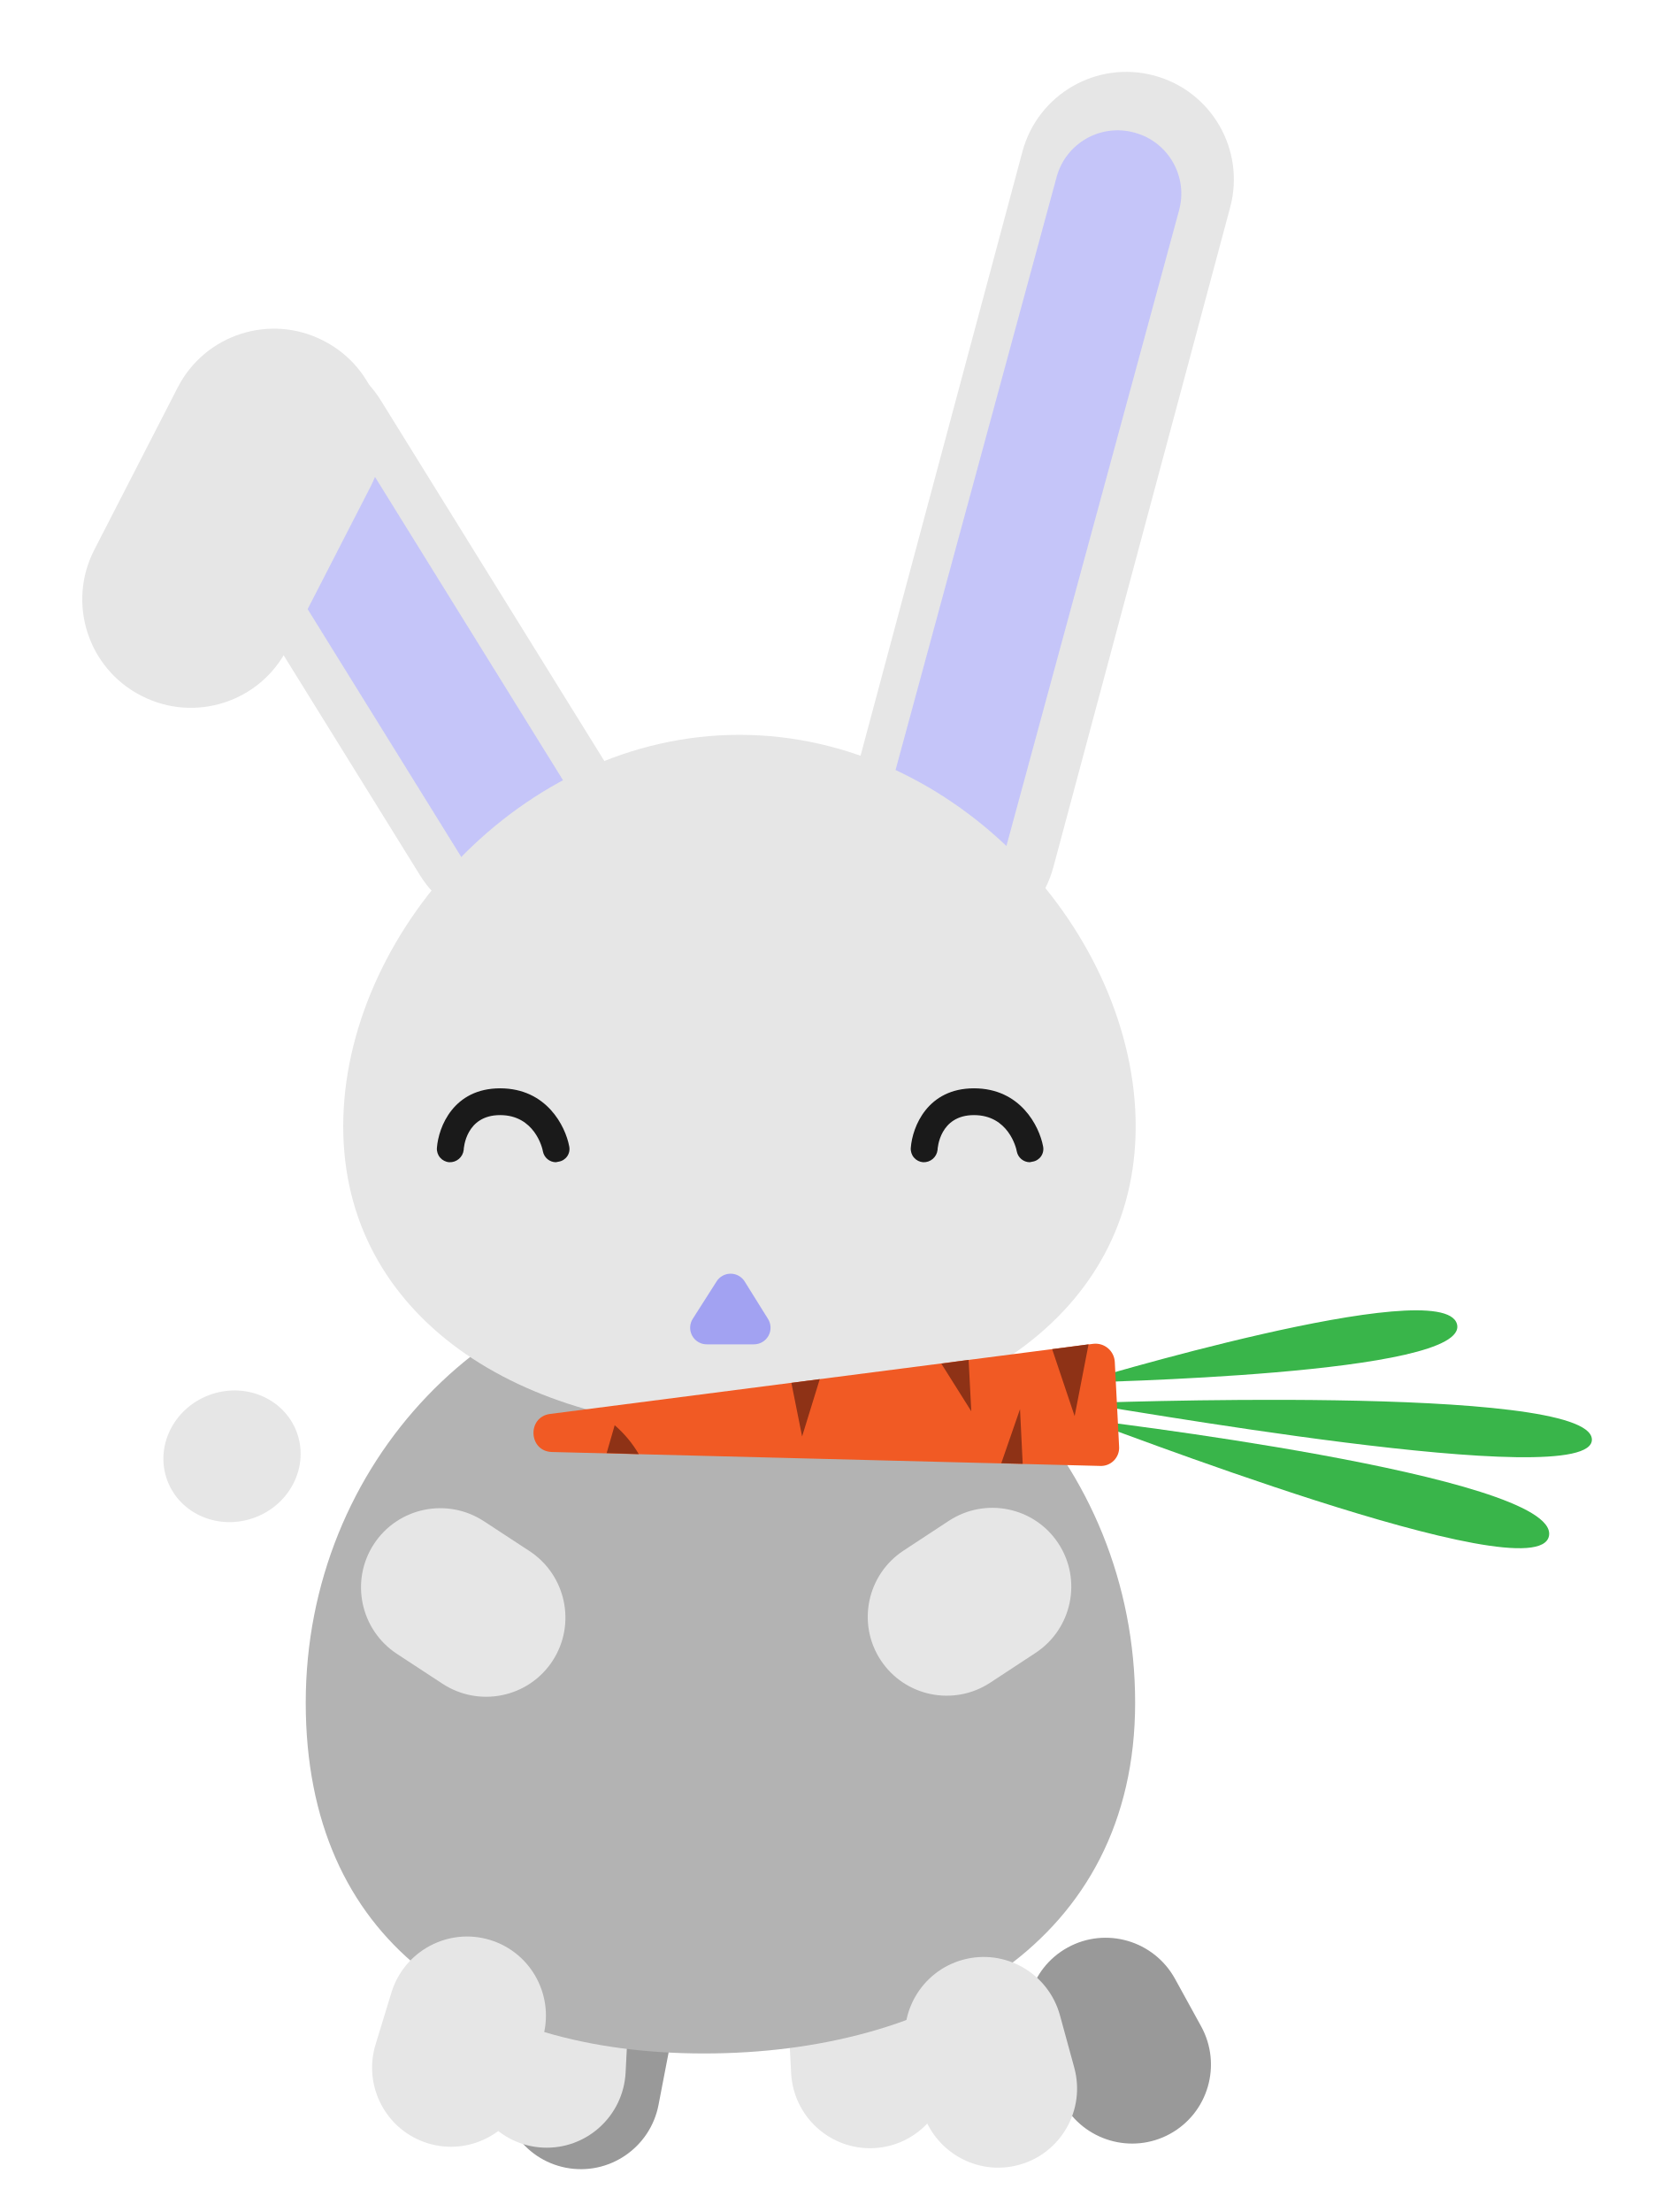
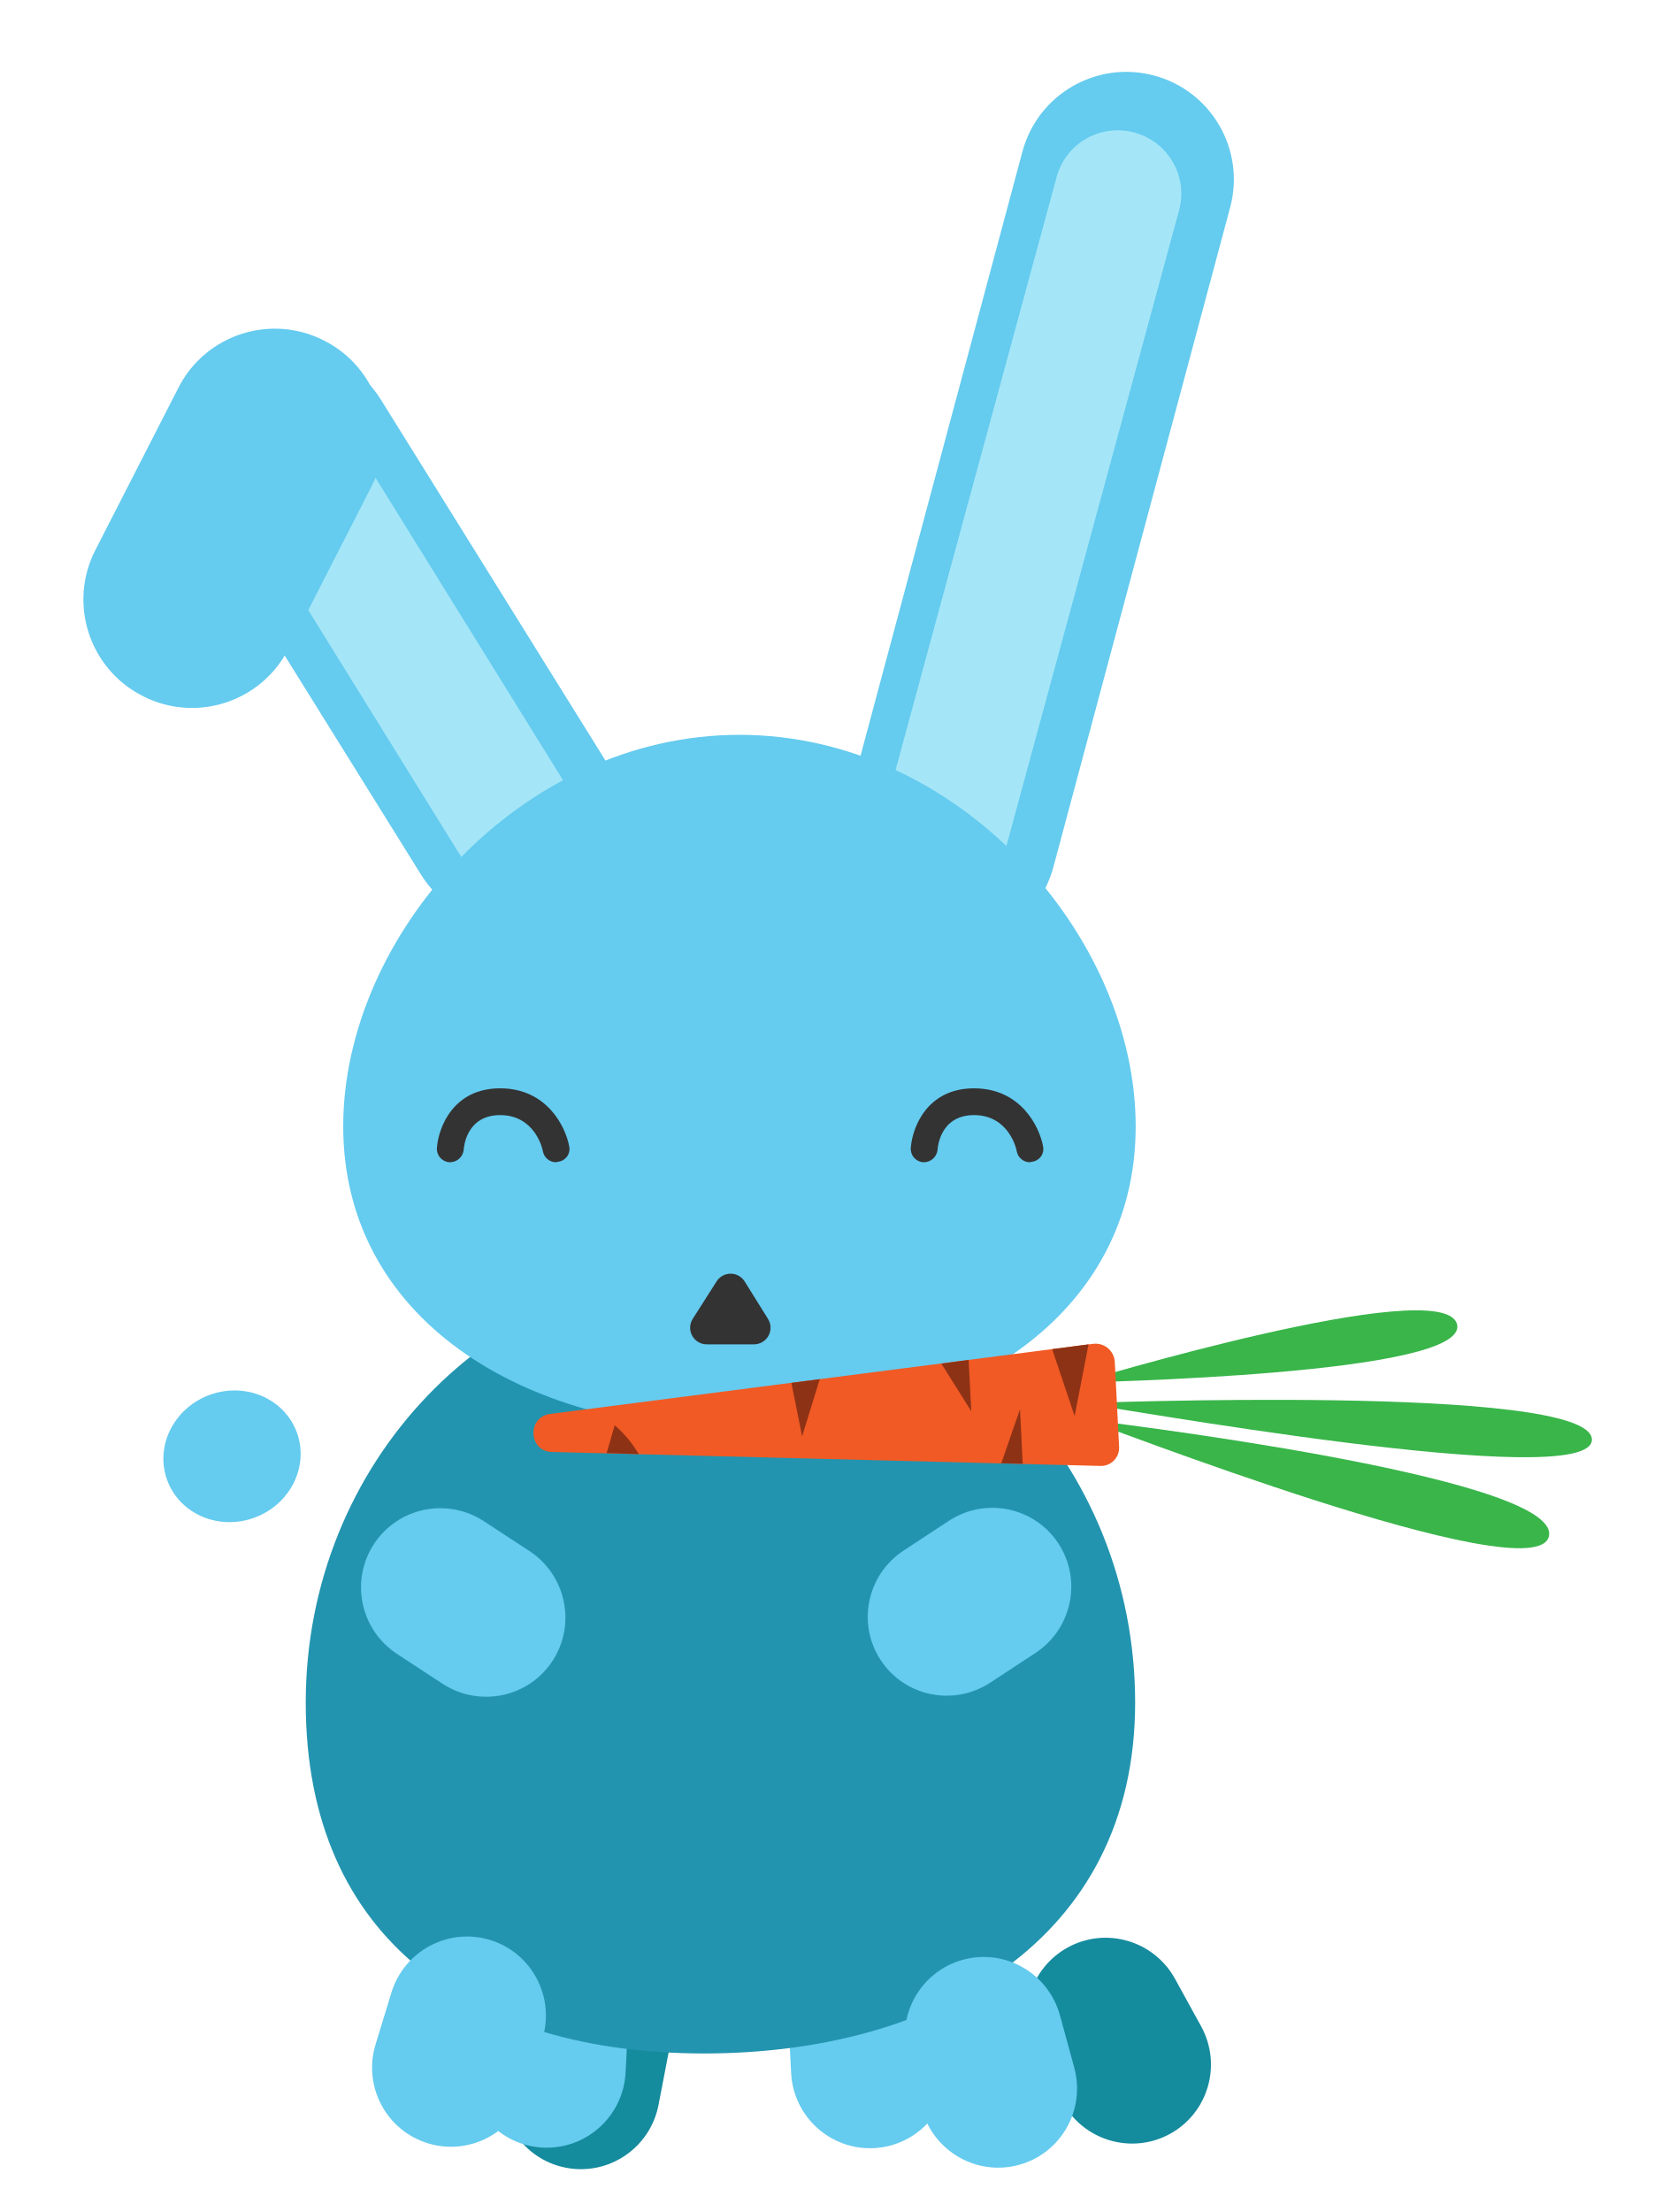
<svg xmlns="http://www.w3.org/2000/svg" viewBox="0 0 309 413">
  <g id="upper-right-leg-sitting">
-     <rect x="194.1" y="361.3" width="29.5" height="39.7" rx="14.8" transform="translate(575.6 614.4) rotate(151.2)" fill="#999" />
+     <rect x="194.1" y="361.3" width="29.5" height="39.7" rx="14.8" transform="translate(575.6 614.4) rotate(151.2)" fill="#158b9e" />
  </g>
  <g id="lower-right-leg-sitting">
-     <rect x="95" y="365.3" width="29.5" height="39.7" rx="14.8" transform="translate(144.4 784.2) rotate(-169.1)" fill="#999" />
+     <rect x="95" y="365.3" width="29.5" height="39.7" rx="14.8" transform="translate(144.4 784.2) rotate(-169.1)" fill="#158b9e" />
  </g>
  <g id="tail">
-     <ellipse cx="43.3" cy="271.9" rx="12.9" ry="12.2" transform="translate(-93.7 33.1) rotate(-20.8)" fill="#e6e6e6" />
+     <ellipse cx="43.3" cy="271.9" rx="12.9" ry="12.2" transform="translate(-93.7 33.1) rotate(-20.8)" fill="#65cbef" />
  </g>
  <g id="lower-right-leg-standing">
-     <rect x="147.6" y="361.3" width="29.5" height="39.7" rx="14.8" transform="translate(-19.2 8.8) rotate(-2.9)" fill="#e6e6e6" />
+     <rect x="147.6" y="361.3" width="29.5" height="39.7" rx="14.8" transform="translate(-19.2 8.8) rotate(-2.9)" fill="#65cbef" />
  </g>
  <g id="lower-left-leg-standing">
-     <rect x="87.8" y="361.3" width="29.5" height="39.7" rx="14.8" transform="translate(185.5 767) rotate(-177.1)" fill="#e6e6e6" />
+     <rect x="87.8" y="361.3" width="29.5" height="39.7" rx="14.8" transform="translate(185.5 767) rotate(-177.1)" fill="#65cbef" />
  </g>
  <g id="body">
-     <path d="M57.1,317.9c0,44.7,31.6,65.5,74.4,65.5S212,362.6,212,317.9,177.3,237,134.5,237,57.1,273.2,57.1,317.9Z" fill="#b3b3b3" />
+     <path d="M57.1,317.9c0,44.7,31.6,65.5,74.4,65.5S212,362.6,212,317.9,177.3,237,134.5,237,57.1,273.2,57.1,317.9Z" fill="#2294af" />
  </g>
  <g id="left-ear">
-     <rect x="172.7" y="11.5" width="40" height="167" rx="20" transform="matrix(0.97, 0.26, -0.26, 0.97, 31.62, -47.15)" fill="#e6e6e6" />
-     <rect x="180.1" y="22" width="23.7" height="151.89" rx="11.8" transform="translate(32.4 -46.8) rotate(15.2)" fill="#c5c5f9" />
+     <rect x="172.7" y="11.5" width="40" height="167" rx="20" transform="matrix(0.97, 0.26, -0.26, 0.97, 31.62, -47.15)" fill="#65cbef" />
+     <rect x="180.1" y="22" width="23.7" height="151.89" rx="11.8" transform="translate(32.4 -46.8) rotate(15.2)" fill="#a4e6f7" />
  </g>
  <g id="right-ear">
-     <rect x="54.6" y="59.3" width="40.5" height="119.62" rx="20.2" transform="translate(-51.6 57.3) rotate(-31.8)" fill="#e6e6e6" />
-     <rect x="67.1" y="68.9" width="23.7" height="114" rx="10.4" transform="translate(-54.5 60.5) rotate(-31.8)" fill="#c5c5f9" />
-     <rect x="23.3" y="59.5" width="40.5" height="74.51" rx="20.2" transform="translate(48.9 -9.2) rotate(27.2)" fill="#e6e6e6" />
+     <rect x="54.6" y="59.3" width="40.5" height="119.62" rx="20.2" transform="translate(-51.6 57.4) rotate(-31.9)" fill="#65cbef" />
+     <rect x="67.1" y="68.9" width="23.7" height="114" rx="10.4" transform="translate(-54.5 60.5) rotate(-31.8)" fill="#a4e6f7" />
+     <rect x="23.3" y="59.5" width="40.5" height="74.51" rx="20.2" transform="translate(48.9 -9.2) rotate(27.1)" fill="#65cbef" />
  </g>
  <g id="face">
-     <path d="M212.1,210.3c0,35.6-33.1,56.6-74,56.6s-74-21-74-56.6,33.1-73.1,74-73.1S212.1,174.7,212.1,210.3Z" fill="#e6e6e6" />
+     <path d="M212.1,210.3c0,35.6-33.1,56.6-74,56.6s-74-21-74-56.6,33.1-73.1,74-73.1S212.1,174.7,212.1,210.3Z" fill="#65cbef" />
  </g>
  <g id="nose">
-     <path d="M133.8,239.3l-4.4,6.9a3.1,3.1,0,0,0,2.7,4.8h8.7a3.1,3.1,0,0,0,2.6-4.8l-4.3-6.9A3.1,3.1,0,0,0,133.8,239.3Z" fill="#a2a2f2" />
+     <path d="M133.8,239.3l-4.4,6.9a3.1,3.1,0,0,0,2.7,4.8h8.7a3.1,3.1,0,0,0,2.6-4.8l-4.3-6.9A3.1,3.1,0,0,0,133.8,239.3Z" fill="#333" />
  </g>
  <g id="eyes">
-     <path d="M192.3,217a2.5,2.5,0,0,1-2.4-2c-.1-.7-1.6-6.8-8-6.8s-6.8,6.2-6.8,6.5a2.6,2.6,0,0,1-2.7,2.3,2.5,2.5,0,0,1-2.3-2.7c.3-3.9,3.1-11.1,11.8-11.1s12.2,7.1,12.9,10.8a2.4,2.4,0,0,1-2,2.9Z" fill="#1a1a1a" />
-     <path d="M103.8,217a2.5,2.5,0,0,1-2.4-2c-.1-.7-1.6-6.8-8-6.8s-6.8,6.2-6.8,6.5a2.6,2.6,0,0,1-2.7,2.3,2.5,2.5,0,0,1-2.3-2.7c.3-3.9,3.1-11.1,11.8-11.1s12.2,7.1,12.9,10.8a2.4,2.4,0,0,1-2,2.9Z" fill="#1a1a1a" />
+     <path d="M192.3,217a2.5,2.5,0,0,1-2.4-2c-.1-.7-1.6-6.8-8-6.8s-6.8,6.2-6.8,6.5a2.6,2.6,0,0,1-2.7,2.3,2.5,2.5,0,0,1-2.3-2.7c.3-3.9,3.1-11.1,11.8-11.1s12.2,7.1,12.9,10.8a2.4,2.4,0,0,1-2,2.9Z" fill="#333" />
+     <path d="M103.8,217a2.5,2.5,0,0,1-2.4-2c-.1-.7-1.6-6.8-8-6.8s-6.8,6.2-6.8,6.5a2.6,2.6,0,0,1-2.7,2.3,2.5,2.5,0,0,1-2.3-2.7c.3-3.9,3.1-11.1,11.8-11.1s12.2,7.1,12.9,10.8a2.4,2.4,0,0,1-2,2.9Z" fill="#333" />
  </g>
  <g id="carrot">
    <path d="M202.4,265c1.5.2,85.1,33,86.9,21.7S202.4,265,202.4,265Z" fill="#39b54a" />
    <path d="M201.9,262c3.6.2,96,17.1,95.4,6.7S201.9,262,201.9,262Z" fill="#39b54a" />
    <path d="M201.3,258.2c1.5-.2,73.5-1.4,70.8-11S201.3,258.2,201.3,258.2Z" fill="#39b54a" />
    <path d="M103.1,271.1l102.3,2.6A3.4,3.4,0,0,0,209,270l-.8-15.7a3.6,3.6,0,0,0-4-3.4L102.7,264C98.4,264.6,98.7,271,103.1,271.1Z" fill="#f15a24" />
    <polygon points="191 273.3 190.5 263.1 187 273.2 191 273.3" fill="#8e3216" />
    <polygon points="181.4 263.5 180.9 253.9 175.8 254.6 181.4 263.5" fill="#8e3216" />
    <polygon points="196.5 251.9 200.7 264.4 203.3 251 196.5 251.9" fill="#8e3216" />
    <path d="M119.3,271.5a21.5,21.5,0,0,0-4.5-5.4l-1.5,5.2Z" fill="#8e3216" />
    <polygon points="149.8 268.2 153.1 257.5 147.8 258.2 149.8 268.2" fill="#8e3216" />
  </g>
  <g id="upper-right-leg-standing">
-     <rect x="166.3" y="279.3" width="29.5" height="39.7" rx="14.8" transform="translate(331.7 -16.5) rotate(56.7)" fill="#e6e6e6" />
+     <rect x="166.3" y="279.3" width="29.5" height="39.7" rx="14.8" transform="translate(331.7 -16.5) rotate(56.7)" fill="#65cbef" />
  </g>
  <g id="lower-left-leg-standing-2" data-name="lower-left-leg-standing">
-     <rect x="73" y="279.3" width="29.5" height="39.7" rx="14.8" transform="matrix(-0.55, 0.84, -0.84, -0.55, 386.06, 390.02)" fill="#e6e6e6" />
+     <rect x="73" y="279.3" width="29.5" height="39.7" rx="14.8" transform="matrix(-0.55, 0.84, -0.84, -0.55, 386.06, 390.02)" fill="#65cbef" />
  </g>
  <g id="upper-left-leg-sitting">
-     <rect x="170" y="365.3" width="29.5" height="39.7" rx="14.8" transform="translate(464.9 707.8) rotate(164.7)" fill="#e6e6e6" />
+     <rect x="170" y="365.3" width="29.5" height="39.7" rx="14.8" transform="translate(464.9 707.8) rotate(164.7)" fill="#65cbef" />
  </g>
  <g id="lower-left-leg-sitting">
-     <rect x="70.8" y="361.3" width="29.5" height="39.7" rx="14.8" transform="translate(56.1 770.7) rotate(-163)" fill="#e6e6e6" />
+     <rect x="70.8" y="361.3" width="29.5" height="39.7" rx="14.8" transform="translate(56.1 770.7) rotate(-163)" fill="#65cbef" />
  </g>
</svg>
